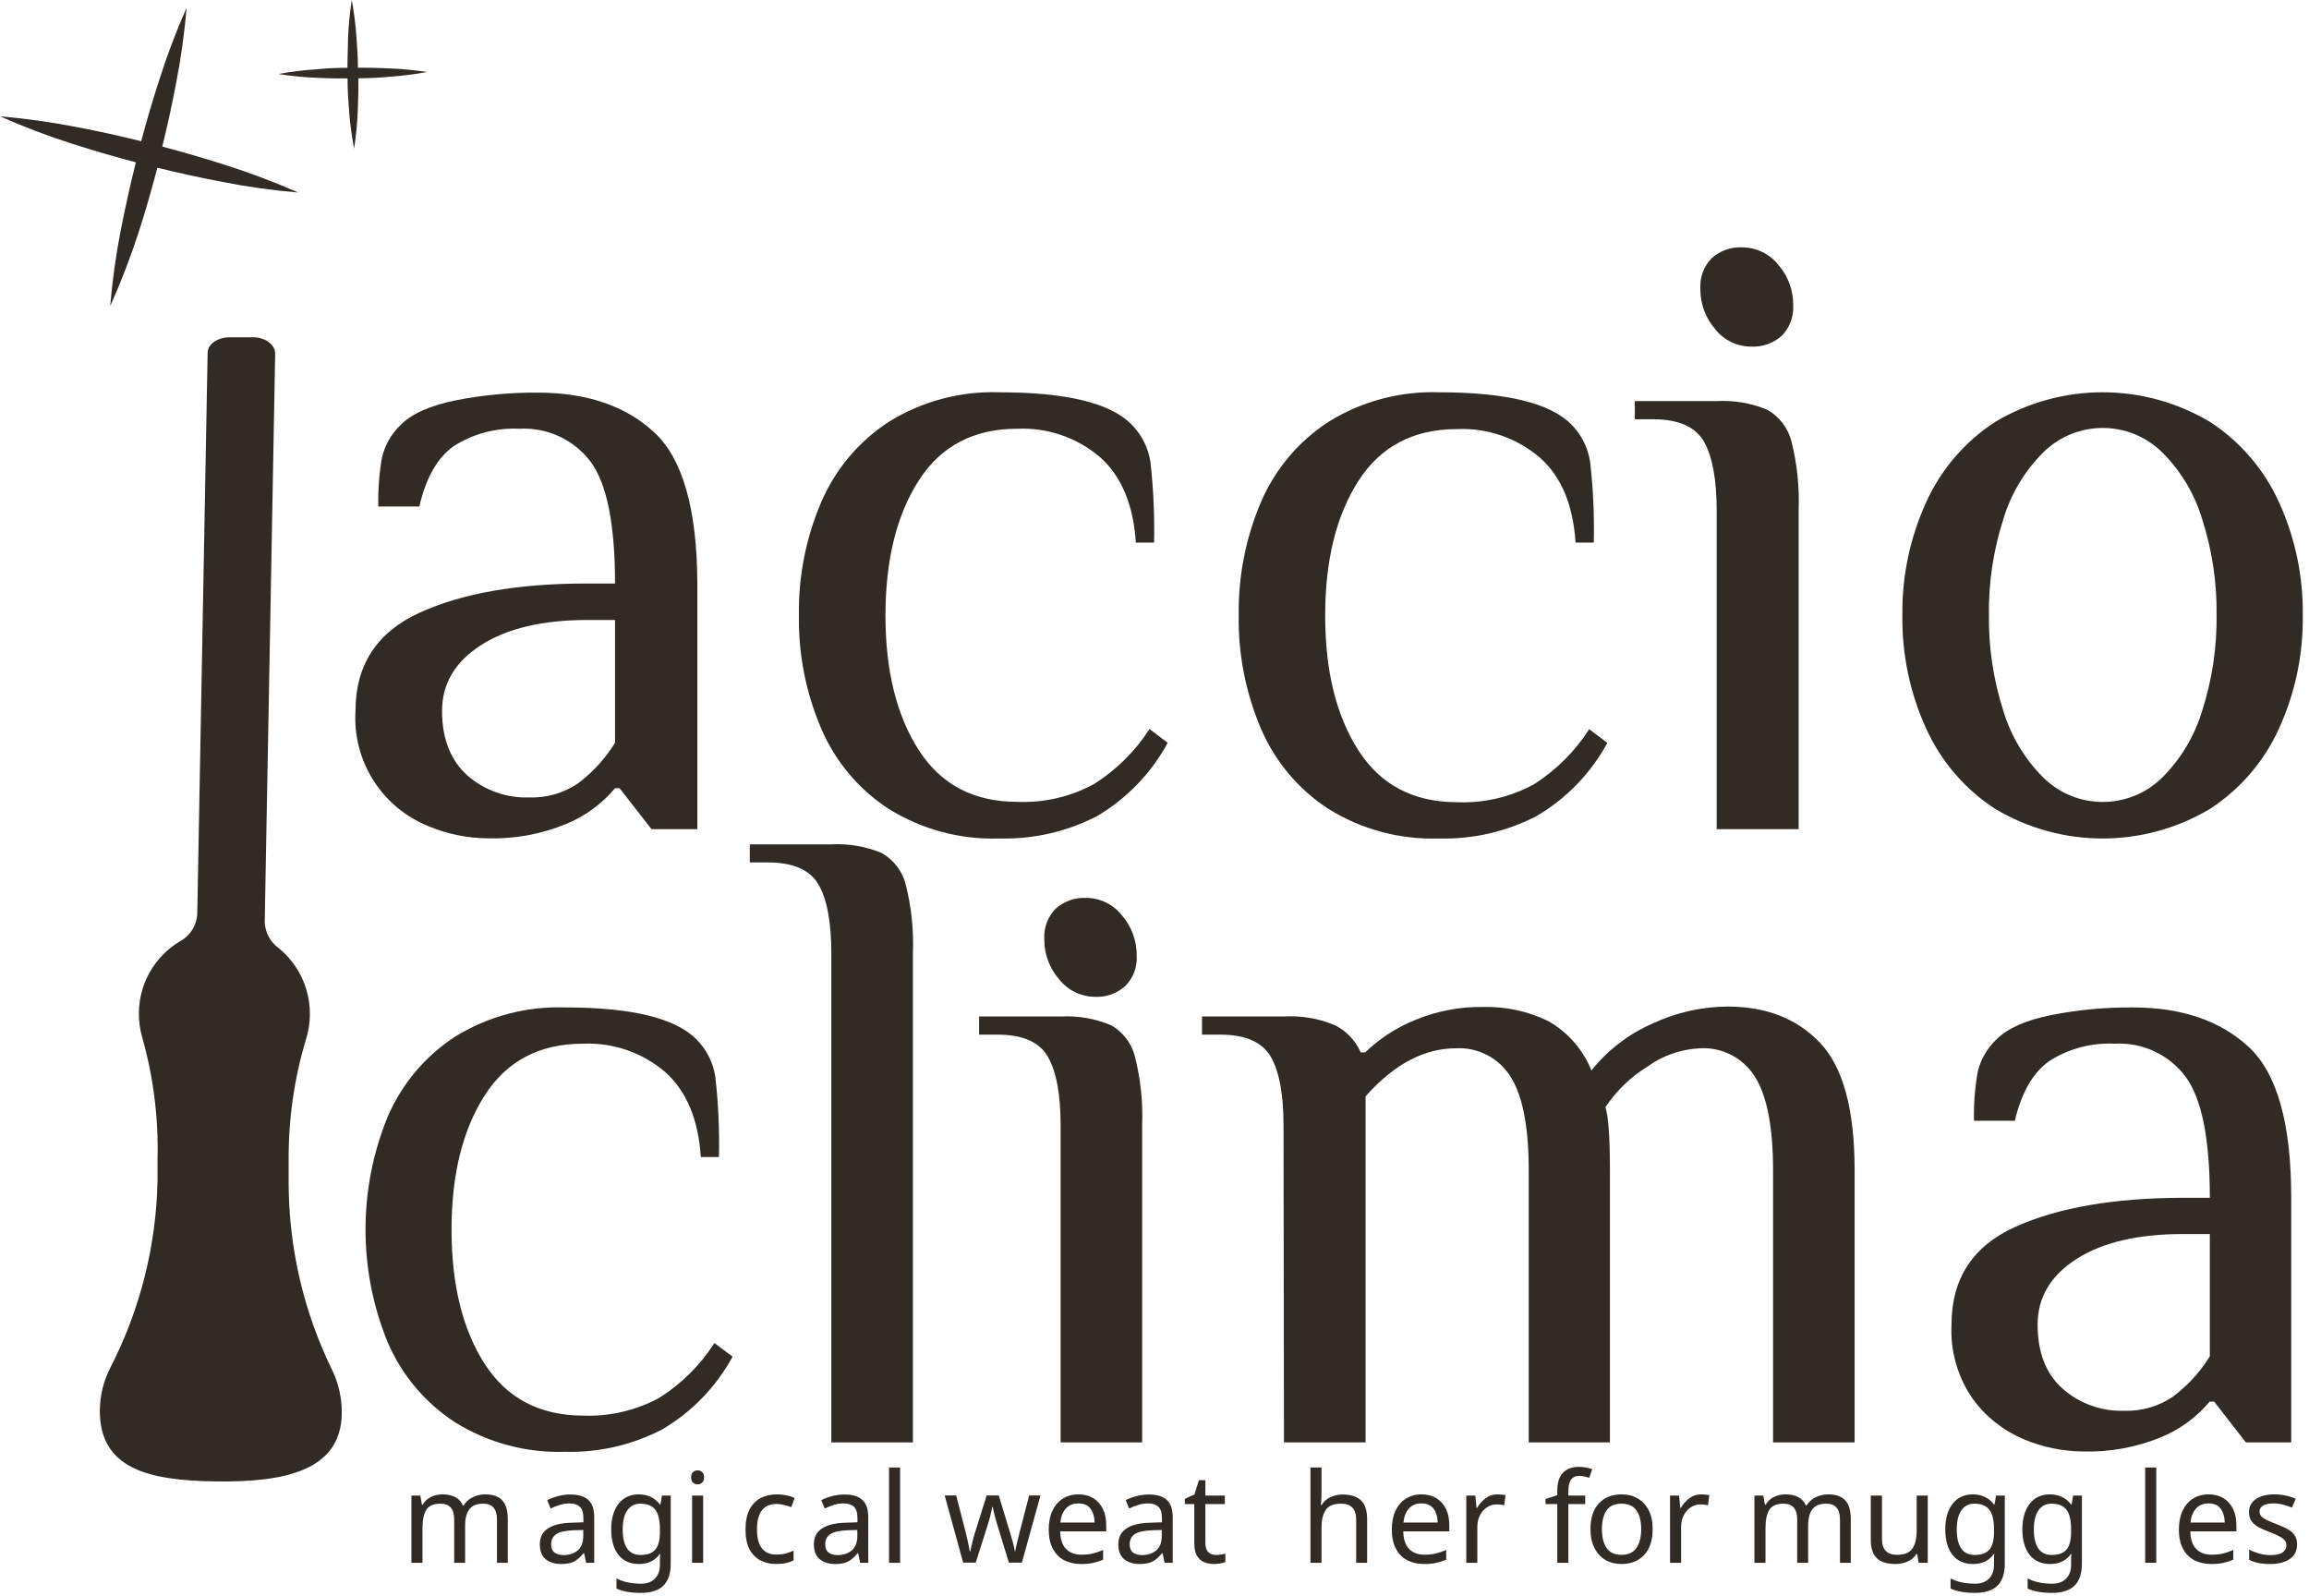
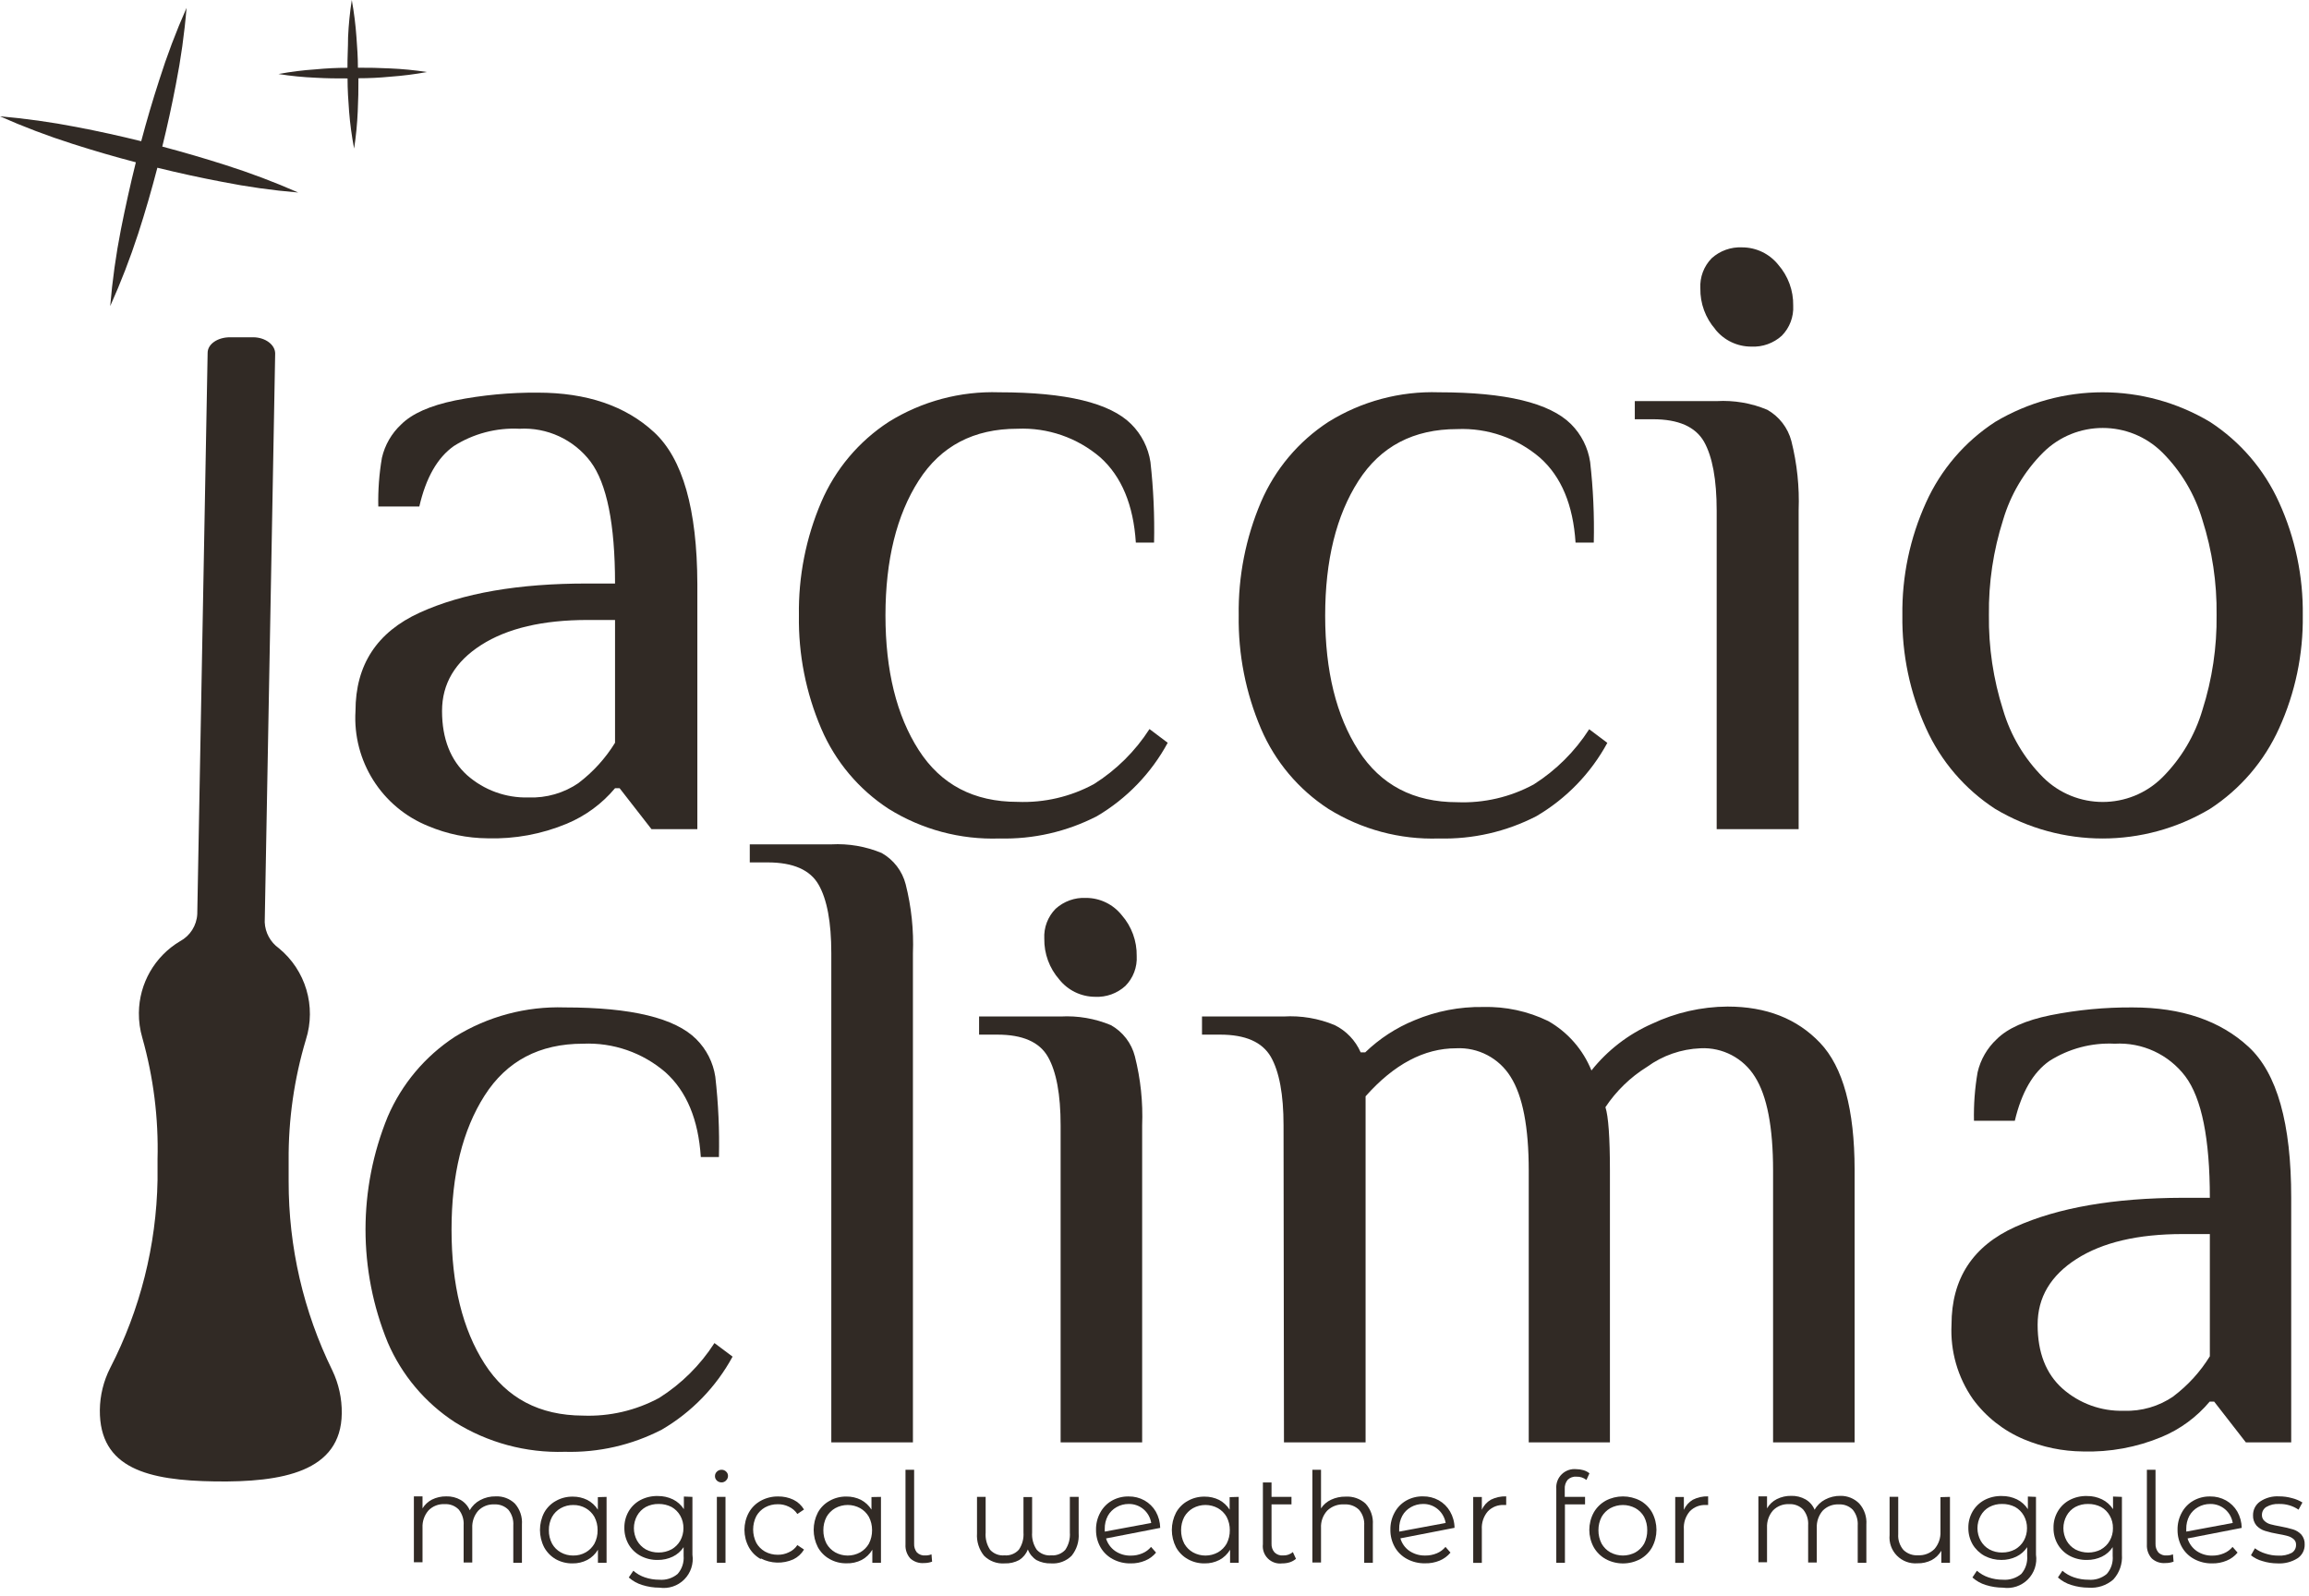
<svg xmlns="http://www.w3.org/2000/svg" id="Layer_1" data-name="Layer 1" viewBox="0 0 267.34 184.74">
  <path d="M49.6,95.65a13.49,13.49,0,0,1-8.44-13.33q0-8,7.44-11.39t19.45-3.37h3.16q0-10.33-2.85-14.13a9.65,9.65,0,0,0-8.22-3.79,13,13,0,0,0-7.59,2c-1.9,1.34-3.23,3.66-4,7H43.8A29.58,29.58,0,0,1,44.22,53a7.61,7.61,0,0,1,2.22-3.85q1.89-1.89,6.27-2.79a47.28,47.28,0,0,1,9.54-.9q8.53,0,13.49,4.59t5,17.55V96H75.43l-3.69-4.74h-.53a14.62,14.62,0,0,1-5.59,4.11,22.12,22.12,0,0,1-9.17,1.69A18,18,0,0,1,49.6,95.65Zm17.39-5A17.08,17.08,0,0,0,71.21,86V71.78H68.05q-7.81,0-12.34,2.9t-4.53,7.64c0,3.23,1,5.71,2.9,7.43a10.3,10.3,0,0,0,7.11,2.58A9.62,9.62,0,0,0,67,90.65Z" style="fill:#312a25" />
  <path d="M102.89,93.65a20.89,20.89,0,0,1-7.8-9.28A32,32,0,0,1,92.5,71.25a32.09,32.09,0,0,1,2.59-13.13,20.92,20.92,0,0,1,7.8-9.27,22.78,22.78,0,0,1,12.81-3.43q11.6,0,15.28,3.69a7.84,7.84,0,0,1,2.22,4.38,70.11,70.11,0,0,1,.42,9.33h-2.11q-.42-6.54-4.11-9.86a13.82,13.82,0,0,0-9.6-3.32q-7.59,0-11.43,6t-3.85,15.6q0,9.6,3.85,15.6t11.43,6a17.11,17.11,0,0,0,8.86-2.06,20.86,20.86,0,0,0,6.43-6.37L135.2,86A22.06,22.06,0,0,1,127,94.5a23.32,23.32,0,0,1-11.28,2.58A22.78,22.78,0,0,1,102.89,93.65Z" style="fill:#312a25" />
  <path d="M153.8,93.65a20.89,20.89,0,0,1-7.8-9.28,32.17,32.17,0,0,1-2.58-13.12A32.25,32.25,0,0,1,146,58.12a20.92,20.92,0,0,1,7.8-9.27,22.8,22.8,0,0,1,12.81-3.43q11.59,0,15.29,3.69a7.83,7.83,0,0,1,2.21,4.38,68.38,68.38,0,0,1,.42,9.33h-2.11Q182,56.28,178.31,53a13.81,13.81,0,0,0-9.59-3.32q-7.59,0-11.44,6t-3.85,15.6q0,9.6,3.85,15.6t11.44,6a17.14,17.14,0,0,0,8.86-2.06A21,21,0,0,0,184,84.43l2.1,1.58a22,22,0,0,1-8.22,8.49,23.26,23.26,0,0,1-11.28,2.58A22.8,22.8,0,0,1,153.8,93.65Z" style="fill:#312a25" />
  <path d="M198.76,59.13q0-5.39-1.47-8c-1-1.72-2.95-2.59-5.91-2.59h-2.1v-2.1h9.48a13.23,13.23,0,0,1,5.85,1,5.87,5.87,0,0,1,2.8,3.63,28.36,28.36,0,0,1,.84,8V96h-9.49Zm-.15-21a7,7,0,0,1-1.74-4.75,4.61,4.61,0,0,1,1.31-3.48,4.91,4.91,0,0,1,3.53-1.26,5.36,5.36,0,0,1,4.17,2,7,7,0,0,1,1.74,4.75,4.61,4.61,0,0,1-1.32,3.48,4.89,4.89,0,0,1-3.53,1.26A5.32,5.32,0,0,1,198.61,38.15Z" style="fill:#312a25" />
  <path d="M231,93.65a21.83,21.83,0,0,1-8-9.33,30.59,30.59,0,0,1-2.74-13.07A30.59,30.59,0,0,1,223,58.18a21.83,21.83,0,0,1,8-9.33,24.27,24.27,0,0,1,24.88,0,21.83,21.83,0,0,1,8,9.33,30.59,30.59,0,0,1,2.74,13.07,30.59,30.59,0,0,1-2.74,13.07,21.83,21.83,0,0,1-8,9.33,24.27,24.27,0,0,1-24.88,0ZM250.37,90a18.41,18.41,0,0,0,4.63-7.8,34.78,34.78,0,0,0,1.64-11,34.78,34.78,0,0,0-1.64-11,18.41,18.41,0,0,0-4.63-7.8,9.8,9.8,0,0,0-13.82,0,18.41,18.41,0,0,0-4.63,7.8,34.78,34.78,0,0,0-1.64,11,34.78,34.78,0,0,0,1.64,11,18.41,18.41,0,0,0,4.63,7.8,9.8,9.8,0,0,0,13.82,0Z" style="fill:#312a25" />
  <path d="M52.65,164.65a20.85,20.85,0,0,1-7.76-9.23,34.49,34.49,0,0,1,0-26.13,20.93,20.93,0,0,1,7.76-9.24,22.75,22.75,0,0,1,12.75-3.41q11.55,0,15.22,3.68a7.76,7.76,0,0,1,2.2,4.35,67.88,67.88,0,0,1,.42,9.29h-2.1q-.42-6.51-4.09-9.81a13.7,13.7,0,0,0-9.55-3.31q-7.56,0-11.39,6t-3.83,15.53q0,9.56,3.83,15.53t11.39,6a17.18,17.18,0,0,0,8.82-2.05,20.81,20.81,0,0,0,6.4-6.35l2.1,1.57a21.87,21.87,0,0,1-8.19,8.45,23.09,23.09,0,0,1-11.23,2.57A22.67,22.67,0,0,1,52.65,164.65Z" style="fill:#312a25" />
  <path d="M96.25,110.35q0-5.35-1.47-7.92t-5.87-2.58h-2.1V97.76h9.44a13.33,13.33,0,0,1,5.83,1,5.82,5.82,0,0,1,2.78,3.62,28.09,28.09,0,0,1,.84,8V167H96.25Z" style="fill:#312a25" />
  <path d="M122.8,130.29q0-5.35-1.47-7.93t-5.88-2.57h-2.09v-2.1h9.44a13.23,13.23,0,0,1,5.82,1,5.79,5.79,0,0,1,2.78,3.62,28.09,28.09,0,0,1,.84,8V167H122.8Zm-.16-16.89a7,7,0,0,1-1.73-4.72,4.58,4.58,0,0,1,1.31-3.46,4.88,4.88,0,0,1,3.52-1.26,5.29,5.29,0,0,1,4.14,2,7,7,0,0,1,1.73,4.73,4.56,4.56,0,0,1-1.31,3.46,4.84,4.84,0,0,1-3.51,1.26A5.33,5.33,0,0,1,122.64,113.4Z" style="fill:#312a25" />
  <path d="M148.61,130.29q0-5.35-1.47-7.93c-1-1.71-2.93-2.57-5.87-2.57h-2.1v-2.1h9.44a13.31,13.31,0,0,1,5.93,1,6.36,6.36,0,0,1,3,3.15h.53a18,18,0,0,1,5.72-3.72,19.63,19.63,0,0,1,7.92-1.53,16.28,16.28,0,0,1,7.55,1.63,11.57,11.57,0,0,1,5,5.72,18.48,18.48,0,0,1,7-5.4,20.77,20.77,0,0,1,8.76-2q6.72,0,10.71,4.2t4,14.69V167h-9.44V135.53q0-7.55-2.1-10.86a7,7,0,0,0-6.3-3.3,11.26,11.26,0,0,0-6.19,2.15,15.76,15.76,0,0,0-4.82,4.67c.34,1.05.52,3.5.52,7.34V167H177V135.53q0-7.55-2.1-10.86a7,7,0,0,0-6.3-3.3q-5.56,0-10.49,5.56V167h-9.45Z" style="fill:#312a25" />
  <path d="M234.35,166.65a14.08,14.08,0,0,1-5.93-4.67,13.86,13.86,0,0,1-2.47-8.61q0-8,7.4-11.33t19.36-3.36h3.15q0-10.27-2.84-14.06a9.58,9.58,0,0,0-8.18-3.78,12.89,12.89,0,0,0-7.56,2c-1.89,1.33-3.22,3.63-4,6.92h-4.73a29.23,29.23,0,0,1,.42-5.61,7.57,7.57,0,0,1,2.21-3.83q1.89-1.89,6.24-2.78a47,47,0,0,1,9.5-.9q8.49,0,13.43,4.57t4.93,17.47V167h-5.25l-3.67-4.72h-.52a14.55,14.55,0,0,1-5.56,4.09,22,22,0,0,1-9.13,1.68A18,18,0,0,1,234.35,166.65Zm17.31-5a16.93,16.93,0,0,0,4.2-4.62V142.88h-3.15q-7.77,0-12.28,2.88t-4.51,7.61q0,4.83,2.88,7.4a10.26,10.26,0,0,0,7.09,2.57A9.54,9.54,0,0,0,251.66,161.66Z" style="fill:#312a25" />
-   <text transform="translate(46.4 180.94)" style="font-size:14.512px;fill:#312a25;font-family:MontserratAlternates-Regular, Montserrat Alternates">
-     <tspan style="letter-spacing:0.002em">m</tspan>
-     <tspan x="15.43" y="0">agi</tspan>
-     <tspan x="39.12" y="0" style="letter-spacing:-0.009em">c</tspan>
-     <tspan x="47.16" y="0">al weat</tspan>
-     <tspan x="104.09" y="0" style="letter-spacing:0.002em">h</tspan>
-     <tspan x="113.95" y="0">er </tspan>
-     <tspan x="132.33" y="0" style="letter-spacing:-0.009em">f</tspan>
-     <tspan x="136.95" y="0">or mugg</tspan>
-     <tspan x="200.74" y="0" style="letter-spacing:-0.01em">l</tspan>
-     <tspan x="205.08" y="0" style="letter-spacing:0em">es</tspan>
-   </text>
+   <path d="M59.61,174.08a3.29,3.29,0,0,1,.82,2.43v4.43h-1v-4.32a2.61,2.61,0,0,0-.57-1.82,2.12,2.12,0,0,0-1.62-.62,2.42,2.42,0,0,0-1.87.73,2.84,2.84,0,0,0-.69,2v4h-1v-4.32a2.61,2.61,0,0,0-.57-1.82,2.11,2.11,0,0,0-1.63-.62,2.43,2.43,0,0,0-1.87.73,2.84,2.84,0,0,0-.69,2v4h-1v-7.63h1v1.39A2.77,2.77,0,0,1,50,173.63a3.6,3.6,0,0,1,1.67-.38,3.17,3.17,0,0,1,1.66.41,2.54,2.54,0,0,1,1.06,1.2,2.93,2.93,0,0,1,1.21-1.18,3.66,3.66,0,0,1,1.8-.43A3,3,0,0,1,59.61,174.08Z" style="fill:#312a25" />
+   <path d="M70.23,173.31v7.63h-1v-1.51A3.17,3.17,0,0,1,68,180.61a3.58,3.58,0,0,1-1.72.4,3.86,3.86,0,0,1-1.94-.49A3.56,3.56,0,0,1,63,179.14a4.39,4.39,0,0,1,0-4,3.47,3.47,0,0,1,1.37-1.37,3.86,3.86,0,0,1,1.94-.49,3.71,3.71,0,0,1,1.68.38,3.17,3.17,0,0,1,1.23,1.13v-1.45Zm-2.41,6.42a2.71,2.71,0,0,0,1-1,3.21,3.21,0,0,0,.37-1.56,3.17,3.17,0,0,0-.37-1.55,2.71,2.71,0,0,0-1-1,2.81,2.81,0,0,0-1.44-.37,2.86,2.86,0,0,0-1.46.37,2.62,2.62,0,0,0-1,1,3.17,3.17,0,0,0-.37,1.55,3.21,3.21,0,0,0,.37,1.56,2.62,2.62,0,0,0,1,1,2.86,2.86,0,0,0,1.46.37A2.81,2.81,0,0,0,67.82,179.73Z" style="fill:#312a25" />
+   <path d="M80.17,173.31V180a3.36,3.36,0,0,1-3.82,3.82,6.61,6.61,0,0,1-2-.31,4.21,4.21,0,0,1-1.55-.87l.53-.78a3.9,3.9,0,0,0,1.34.77,5.11,5.11,0,0,0,1.66.27,2.91,2.91,0,0,0,2.13-.67,2.83,2.83,0,0,0,.69-2.1v-1a3.12,3.12,0,0,1-1.26,1.1,3.91,3.91,0,0,1-1.72.38,4.07,4.07,0,0,1-2-.47,3.51,3.51,0,0,1-1.38-1.32,3.77,3.77,0,0,1-.5-1.92,3.71,3.71,0,0,1,.5-1.92,3.45,3.45,0,0,1,1.37-1.31,4.11,4.11,0,0,1,2-.46,3.92,3.92,0,0,1,1.76.39,3.19,3.19,0,0,1,1.26,1.13v-1.46Zm-2.41,6.07a2.68,2.68,0,0,0,1-1,2.92,2.92,0,0,0,.37-1.45,2.87,2.87,0,0,0-.37-1.45,2.68,2.68,0,0,0-1-1,3.19,3.19,0,0,0-1.5-.35,3.06,3.06,0,0,0-1.49.35,2.62,2.62,0,0,0-1,1,3,3,0,0,0,0,2.91,2.72,2.72,0,0,0,1,1,3.07,3.07,0,0,0,1.49.36A3.14,3.14,0,0,0,77.76,179.38Z" style="fill:#312a25" />
+   <path d="M83,171.42a.69.69,0,0,1-.22-.52.7.7,0,0,1,.22-.51.74.74,0,0,1,.54-.22.72.72,0,0,1,.53.21.66.66,0,0,1,.22.5.76.76,0,0,1-1.29.54Zm0,1.89h1v7.63h-1Z" style="fill:#312a25" />
+   <path d="M88.1,180.52a3.47,3.47,0,0,1-1.4-1.39,4.2,4.2,0,0,1,0-4,3.51,3.51,0,0,1,1.4-1.38,4.08,4.08,0,0,1,2-.49,4,4,0,0,1,1.76.38,2.92,2.92,0,0,1,1.23,1.13l-.77.52a2.38,2.38,0,0,0-1-.85,2.77,2.77,0,0,0-1.26-.28,3,3,0,0,0-1.49.37,2.67,2.67,0,0,0-1,1,3.45,3.45,0,0,0,0,3.11,2.67,2.67,0,0,0,1,1,3,3,0,0,0,1.49.37,2.77,2.77,0,0,0,1.26-.28,2.28,2.28,0,0,0,1-.84l.77.52a2.92,2.92,0,0,1-1.23,1.13,4.34,4.34,0,0,1-3.78-.11Z" style="fill:#312a25" />
+   <path d="M102,173.31v7.63h-1v-1.51a3.17,3.17,0,0,1-1.23,1.18A3.61,3.61,0,0,1,98,181a3.83,3.83,0,0,1-1.94-.49,3.5,3.5,0,0,1-1.37-1.38,4.39,4.39,0,0,1,0-4,3.41,3.41,0,0,1,1.37-1.37,3.83,3.83,0,0,1,1.94-.49,3.71,3.71,0,0,1,1.68.38,3.21,3.21,0,0,1,1.22,1.13v-1.45Zm-2.4,6.42a2.71,2.71,0,0,0,1-1,3.33,3.33,0,0,0,.37-1.56,3.29,3.29,0,0,0-.37-1.55,2.71,2.71,0,0,0-1-1,3,3,0,0,0-2.9,0,2.71,2.71,0,0,0-1,1,3.29,3.29,0,0,0-.37,1.55,3.33,3.33,0,0,0,.37,1.56,2.71,2.71,0,0,0,1,1,3,3,0,0,0,2.9,0Z" style="fill:#312a25" />
+   <path d="M105.39,180.43a2.22,2.22,0,0,1-.55-1.61v-8.65h1v8.56a1.5,1.5,0,0,0,.31,1,1.24,1.24,0,0,0,1,.36,1.82,1.82,0,0,0,.7-.13l.07.85a2.68,2.68,0,0,1-.93.16A2.11,2.11,0,0,1,105.39,180.43Z" style="fill:#312a25" />
+   <path d="M124.89,173.31v4.22a3.72,3.72,0,0,1-.81,2.59,3.06,3.06,0,0,1-2.4.89,3.41,3.41,0,0,1-1.67-.38,2.5,2.5,0,0,1-1-1.23,2.56,2.56,0,0,1-1,1.22,3.31,3.31,0,0,1-1.68.39,3.06,3.06,0,0,1-2.4-.89,3.72,3.72,0,0,1-.81-2.59v-4.22h1v4.13a3.15,3.15,0,0,0,.52,2,2,2,0,0,0,1.66.64,2,2,0,0,0,1.66-.65,3.13,3.13,0,0,0,.54-2v-4.1h1v4.1a3.13,3.13,0,0,0,.54,2,2,2,0,0,0,1.67.65,2,2,0,0,0,1.63-.64,3.15,3.15,0,0,0,.53-2v-4.13Z" style="fill:#312a25" />
+   <path d="M132.27,179.84a2.58,2.58,0,0,0,1-.74l.58.66a3.17,3.17,0,0,1-1.26.93,4.11,4.11,0,0,1-1.67.32,4.22,4.22,0,0,1-2.09-.5,3.56,3.56,0,0,1-1.42-1.38,4,4,0,0,1-.51-2,4,4,0,0,1,.49-2,3.49,3.49,0,0,1,1.34-1.38,3.82,3.82,0,0,1,1.95-.49,3.66,3.66,0,0,1,1.83.46,3.52,3.52,0,0,1,1.31,1.29,4,4,0,0,1,.51,1.89l-6.27,1.22a2.73,2.73,0,0,0,1.06,1.46,3.1,3.1,0,0,0,1.82.53A3.33,3.33,0,0,0,132.27,179.84Zm-3-5.34a2.61,2.61,0,0,0-1,1,3.09,3.09,0,0,0-.36,1.51,2.21,2.21,0,0,0,0,.32l5.38-1a2.64,2.64,0,0,0-.88-1.58,2.59,2.59,0,0,0-1.74-.62A2.82,2.82,0,0,0,129.27,174.5Z" style="fill:#312a25" />
+   <path d="M143.42,173.31v7.63h-1v-1.51a3.17,3.17,0,0,1-1.23,1.18,3.61,3.61,0,0,1-1.72.4,3.83,3.83,0,0,1-1.94-.49,3.5,3.5,0,0,1-1.37-1.38,4.39,4.39,0,0,1,0-4,3.41,3.41,0,0,1,1.37-1.37,3.83,3.83,0,0,1,1.94-.49,3.71,3.71,0,0,1,1.68.38,3.21,3.21,0,0,1,1.22,1.13v-1.45Zm-2.4,6.42a2.71,2.71,0,0,0,1-1,3.33,3.33,0,0,0,.37-1.56,3.29,3.29,0,0,0-.37-1.55,2.71,2.71,0,0,0-1-1,3,3,0,0,0-2.9,0,2.71,2.71,0,0,0-1,1,3.29,3.29,0,0,0-.37,1.55,3.33,3.33,0,0,0,.37,1.56,2.71,2.71,0,0,0,1,1,3,3,0,0,0,2.9,0Z" style="fill:#312a25" />
+   <path d="M150.05,180.48a2.12,2.12,0,0,1-.71.4,2.84,2.84,0,0,1-.88.13,2,2,0,0,1-2.24-2.22v-7.15h1v1.67h2.31v.87h-2.31v4.55a1.42,1.42,0,0,0,.34,1,1.25,1.25,0,0,0,1,.36,1.63,1.63,0,0,0,1.13-.39Z" style="fill:#312a25" />
+   <path d="M158.1,174.08a3.25,3.25,0,0,1,.85,2.43v4.43h-1v-4.32a2.53,2.53,0,0,0-.6-1.82,2.23,2.23,0,0,0-1.69-.62,2.61,2.61,0,0,0-2,.73,2.76,2.76,0,0,0-.71,2v4h-1V170.17h1v4.47a2.77,2.77,0,0,1,1.16-1,3.82,3.82,0,0,1,1.69-.36A3.16,3.16,0,0,1,158.1,174.08Z" style="fill:#312a25" />
+   <path d="M166.36,179.84a2.58,2.58,0,0,0,1-.74l.58.66a3.24,3.24,0,0,1-1.26.93A4.11,4.11,0,0,1,165,181a4.22,4.22,0,0,1-2.09-.5,3.56,3.56,0,0,1-1.42-1.38,4,4,0,0,1-.51-2,4,4,0,0,1,.49-2,3.49,3.49,0,0,1,1.34-1.38,3.81,3.81,0,0,1,1.94-.49,3.67,3.67,0,0,1,1.84.46,3.43,3.43,0,0,1,1.3,1.29,3.87,3.87,0,0,1,.52,1.89l-6.27,1.22a2.66,2.66,0,0,0,1.05,1.46,3.15,3.15,0,0,0,1.82.53A3.34,3.34,0,0,0,166.36,179.84Zm-3-5.34a2.52,2.52,0,0,0-1,1,3.09,3.09,0,0,0-.36,1.51,2.21,2.21,0,0,0,0,.32l5.38-1a2.65,2.65,0,0,0-.89-1.58,2.56,2.56,0,0,0-1.74-.62A2.85,2.85,0,0,0,163.35,174.5Z" style="fill:#312a25" />
+   <path d="M172.61,173.64a3.69,3.69,0,0,1,1.78-.39v1h-.25a2.4,2.4,0,0,0-1.88.74,2.91,2.91,0,0,0-.69,2.07v3.89h-1v-7.63h1v1.49A2.48,2.48,0,0,1,172.61,173.64Z" style="fill:#312a25" />
+   <path d="M181.51,171.33a1.52,1.52,0,0,0-.34,1.08v.9h2.35v.87h-2.33v6.76h-1v-8.58a2.11,2.11,0,0,1,2.31-2.26,2.94,2.94,0,0,1,.84.12,2.05,2.05,0,0,1,.69.36l-.35.77a1.72,1.72,0,0,0-1.14-.38A1.3,1.3,0,0,0,181.51,171.33Z" style="fill:#312a25" />
+   <path d="M185.91,180.51a3.61,3.61,0,0,1-1.39-1.38,4.2,4.2,0,0,1,0-4,3.61,3.61,0,0,1,1.39-1.38,4.29,4.29,0,0,1,4,0,3.52,3.52,0,0,1,1.38,1.38,4.27,4.27,0,0,1,0,4,3.52,3.52,0,0,1-1.38,1.38,4.21,4.21,0,0,1-4,0Zm3.45-.78a2.69,2.69,0,0,0,1-1,3.32,3.32,0,0,0,.36-1.56,3.28,3.28,0,0,0-.36-1.55,2.69,2.69,0,0,0-1-1,3.07,3.07,0,0,0-2.92,0,2.71,2.71,0,0,0-1,1,3.29,3.29,0,0,0-.37,1.55,3.33,3.33,0,0,0,.37,1.56,2.71,2.71,0,0,0,1,1,3.07,3.07,0,0,0,2.92,0Z" style="fill:#312a25" />
+   <path d="M196,173.64a3.65,3.65,0,0,1,1.77-.39v1h-.24a2.41,2.41,0,0,0-1.89.74,2.9,2.9,0,0,0-.68,2.07v3.89h-1v-7.63h1v1.49A2.56,2.56,0,0,1,196,173.64Z" style="fill:#312a25" />
+   <path d="M215.27,174.08a3.29,3.29,0,0,1,.82,2.43v4.43h-1v-4.32a2.61,2.61,0,0,0-.57-1.82,2.1,2.1,0,0,0-1.62-.62,2.43,2.43,0,0,0-1.87.73,2.88,2.88,0,0,0-.68,2v4h-1v-4.32a2.57,2.57,0,0,0-.58-1.82,2.11,2.11,0,0,0-1.63-.62,2.43,2.43,0,0,0-1.86.73,2.84,2.84,0,0,0-.69,2v4h-1v-7.63h1v1.39a2.71,2.71,0,0,1,1.13-1.07,3.58,3.58,0,0,1,1.67-.38,3.2,3.2,0,0,1,1.66.41,2.47,2.47,0,0,1,1.05,1.2,2.93,2.93,0,0,1,1.21-1.18,3.7,3.7,0,0,1,1.81-.43A3,3,0,0,1,215.27,174.08Z" style="fill:#312a25" />
+   <path d="M225.77,173.31v7.63h-1v-1.39a2.91,2.91,0,0,1-1.12,1.08A3.44,3.44,0,0,1,222,181a3,3,0,0,1-3.22-3.28v-4.42h1v4.32a2.55,2.55,0,0,0,.6,1.83,2.21,2.21,0,0,0,1.7.62,2.5,2.5,0,0,0,1.9-.73,2.86,2.86,0,0,0,.69-2v-4Z" style="fill:#312a25" />
+   <path d="M235.73,173.31V180a3.36,3.36,0,0,1-3.82,3.82,6.7,6.7,0,0,1-2-.31,4.09,4.09,0,0,1-1.54-.87l.52-.78a4,4,0,0,0,1.34.77,5.11,5.11,0,0,0,1.66.27,3,3,0,0,0,2.14-.67,2.87,2.87,0,0,0,.68-2.1v-1a3.12,3.12,0,0,1-1.26,1.1,3.91,3.91,0,0,1-1.72.38,4.13,4.13,0,0,1-1.95-.47,3.65,3.65,0,0,1-1.38-1.32,3.77,3.77,0,0,1-.5-1.92,3.71,3.71,0,0,1,.5-1.92,3.52,3.52,0,0,1,1.37-1.31,4.11,4.11,0,0,1,2-.46,3.89,3.89,0,0,1,1.76.39,3.19,3.19,0,0,1,1.26,1.13v-1.46Zm-2.41,6.07a2.68,2.68,0,0,0,1-1,2.92,2.92,0,0,0,.37-1.45,2.87,2.87,0,0,0-.37-1.45,2.65,2.65,0,0,0-1-1,3.19,3.19,0,0,0-1.5-.35,3,3,0,0,0-1.49.35,2.5,2.5,0,0,0-1,1,3,3,0,0,0,0,2.91,2.59,2.59,0,0,0,1,1,3,3,0,0,0,1.49.36A3.1,3.1,0,0,0,233.32,179.38Z" style="fill:#312a25" />
+   <path d="M245.68,173.31V180a3.85,3.85,0,0,1-1,2.88,3.9,3.9,0,0,1-2.86.94,6.61,6.61,0,0,1-2-.31,4.13,4.13,0,0,1-1.55-.87l.52-.78a4,4,0,0,0,1.35.77,5.07,5.07,0,0,0,1.66.27,2.91,2.91,0,0,0,2.13-.67,2.82,2.82,0,0,0,.68-2.1v-1a3.09,3.09,0,0,1-1.25,1.1,3.91,3.91,0,0,1-1.72.38,4.07,4.07,0,0,1-2-.47,3.51,3.51,0,0,1-1.38-1.32,3.67,3.67,0,0,1-.5-1.92,3.62,3.62,0,0,1,.5-1.92,3.45,3.45,0,0,1,1.37-1.31,4.08,4.08,0,0,1,2-.46,3.85,3.85,0,0,1,1.75.39,3.15,3.15,0,0,1,1.27,1.13v-1.46Zm-2.41,6.07a2.55,2.55,0,0,0,1-1,2.82,2.82,0,0,0,.37-1.45,2.77,2.77,0,0,0-.37-1.45,2.59,2.59,0,0,0-1-1,3.19,3.19,0,0,0-1.5-.35,3.06,3.06,0,0,0-1.49.35,2.56,2.56,0,0,0-1,1,3,3,0,0,0,0,2.91,2.65,2.65,0,0,0,1,1,3.26,3.26,0,0,0,3,0Z" style="fill:#312a25" />
+   <path d="M249.13,180.43a2.22,2.22,0,0,1-.56-1.61v-8.65h1v8.56a1.5,1.5,0,0,0,.32,1,1.21,1.21,0,0,0,1,.36,1.86,1.86,0,0,0,.7-.13l.07.85a2.68,2.68,0,0,1-.93.16A2.08,2.08,0,0,1,249.13,180.43Z" style="fill:#312a25" />
+   <path d="M257.49,179.84a2.58,2.58,0,0,0,1-.74l.58.66a3.17,3.17,0,0,1-1.26.93,4.11,4.11,0,0,1-1.67.32,4.22,4.22,0,0,1-2.09-.5,3.56,3.56,0,0,1-1.42-1.38,4,4,0,0,1-.51-2,4,4,0,0,1,.49-2,3.49,3.49,0,0,1,1.34-1.38,3.82,3.82,0,0,1,1.95-.49,3.66,3.66,0,0,1,1.83.46,3.52,3.52,0,0,1,1.31,1.29,4,4,0,0,1,.51,1.89l-6.27,1.22a2.73,2.73,0,0,0,1.06,1.46,3.1,3.1,0,0,0,1.82.53A3.33,3.33,0,0,0,257.49,179.84Zm-3-5.34a2.61,2.61,0,0,0-1,1,3.09,3.09,0,0,0-.36,1.51,2.21,2.21,0,0,0,0,.32l5.38-1a2.64,2.64,0,0,0-.88-1.58,2.59,2.59,0,0,0-1.74-.62A2.82,2.82,0,0,0,254.49,174.5Z" style="fill:#312a25" />
+   <path d="M261.94,180.74a3.7,3.7,0,0,1-1.32-.67l.46-.81a3.92,3.92,0,0,0,1.21.61,4.73,4.73,0,0,0,1.51.24,3,3,0,0,0,1.54-.32,1.05,1.05,0,0,0,.5-.92.81.81,0,0,0-.27-.66,1.74,1.74,0,0,0-.7-.37,10.83,10.83,0,0,0-1.12-.24,11.52,11.52,0,0,1-1.49-.35,2.22,2.22,0,0,1-1-.62,1.74,1.74,0,0,1-.4-1.2,1.89,1.89,0,0,1,.8-1.57,3.55,3.55,0,0,1,2.22-.61,5.38,5.38,0,0,1,1.48.2,4.19,4.19,0,0,1,1.22.51l-.45.83a3.83,3.83,0,0,0-2.25-.66,2.64,2.64,0,0,0-1.49.35,1.08,1.08,0,0,0-.5.92.88.88,0,0,0,.29.69,1.6,1.6,0,0,0,.7.39c.28.08.67.16,1.16.25a13.52,13.52,0,0,1,1.47.35,2.21,2.21,0,0,1,.94.59,1.67,1.67,0,0,1,.39,1.17,1.85,1.85,0,0,1-.83,1.58,3.93,3.93,0,0,1-2.32.59A5.86,5.86,0,0,1,261.94,180.74Z" style="fill:#312a25" />
  <path d="M38.48,158.67a49.46,49.46,0,0,1-5.06-21.9l0-2.41a47.52,47.52,0,0,1,2-14,9.83,9.83,0,0,0-3.14-10.58,3.9,3.9,0,0,1-1.63-3l1.21-65.85c0-1-1.11-1.86-2.52-1.88l-2.71,0c-1.41,0-2.58.77-2.59,1.79l-1.2,65a3.8,3.8,0,0,1-2,3.14,9.75,9.75,0,0,0-4.76,8.29,9.85,9.85,0,0,0,.4,2.89,47.27,47.27,0,0,1,1.76,14.06l0,2.41a49.43,49.43,0,0,1-5.48,21.75,11,11,0,0,0-1.2,4.87c-.06,6.79,5.61,8.16,13.34,8.27s14.6-1.09,14.67-7.88A11.2,11.2,0,0,0,38.48,158.67Z" style="fill:#312a25" />
  <path d="M34.53,22.29a84.31,84.31,0,0,0-8.39-3.17c-2.43-.78-4.88-1.49-7.35-2.15q.88-3.57,1.57-7.18A79.37,79.37,0,0,0,21.6.91a80.31,80.31,0,0,0-3.17,8.38q-1.14,3.51-2.08,7.06-3.71-.92-7.47-1.64A84.3,84.3,0,0,0,0,13.47a82.71,82.71,0,0,0,8.38,3.18q3.64,1.17,7.35,2.14C15.09,21.36,14.51,24,14,26.56a81.42,81.42,0,0,0-1.24,8.88A84.31,84.31,0,0,0,16,27.05c.82-2.52,1.55-5.07,2.22-7.63,2.48.61,5,1.16,7.48,1.63A79,79,0,0,0,34.53,22.29Z" style="fill:#312a25" />
  <path d="M49.44,8.34a39.1,39.1,0,0,0-4.3-.42c-1.24-.06-2.47-.09-3.7-.08,0-1.18-.08-2.36-.17-3.55A39.29,39.29,0,0,0,40.73,0a39.31,39.31,0,0,0-.43,4.31c0,1.18-.08,2.36-.07,3.54q-1.84,0-3.69.18a36.88,36.88,0,0,0-4.3.54A37,37,0,0,0,36.55,9c1.23.07,2.46.09,3.69.08,0,1.28.08,2.56.18,3.84A39.29,39.29,0,0,0,41,17.2a39.28,39.28,0,0,0,.42-4.31c.06-1.28.09-2.56.08-3.83q1.84,0,3.69-.18A39.29,39.29,0,0,0,49.44,8.34Z" style="fill:#312a25" />
</svg>
